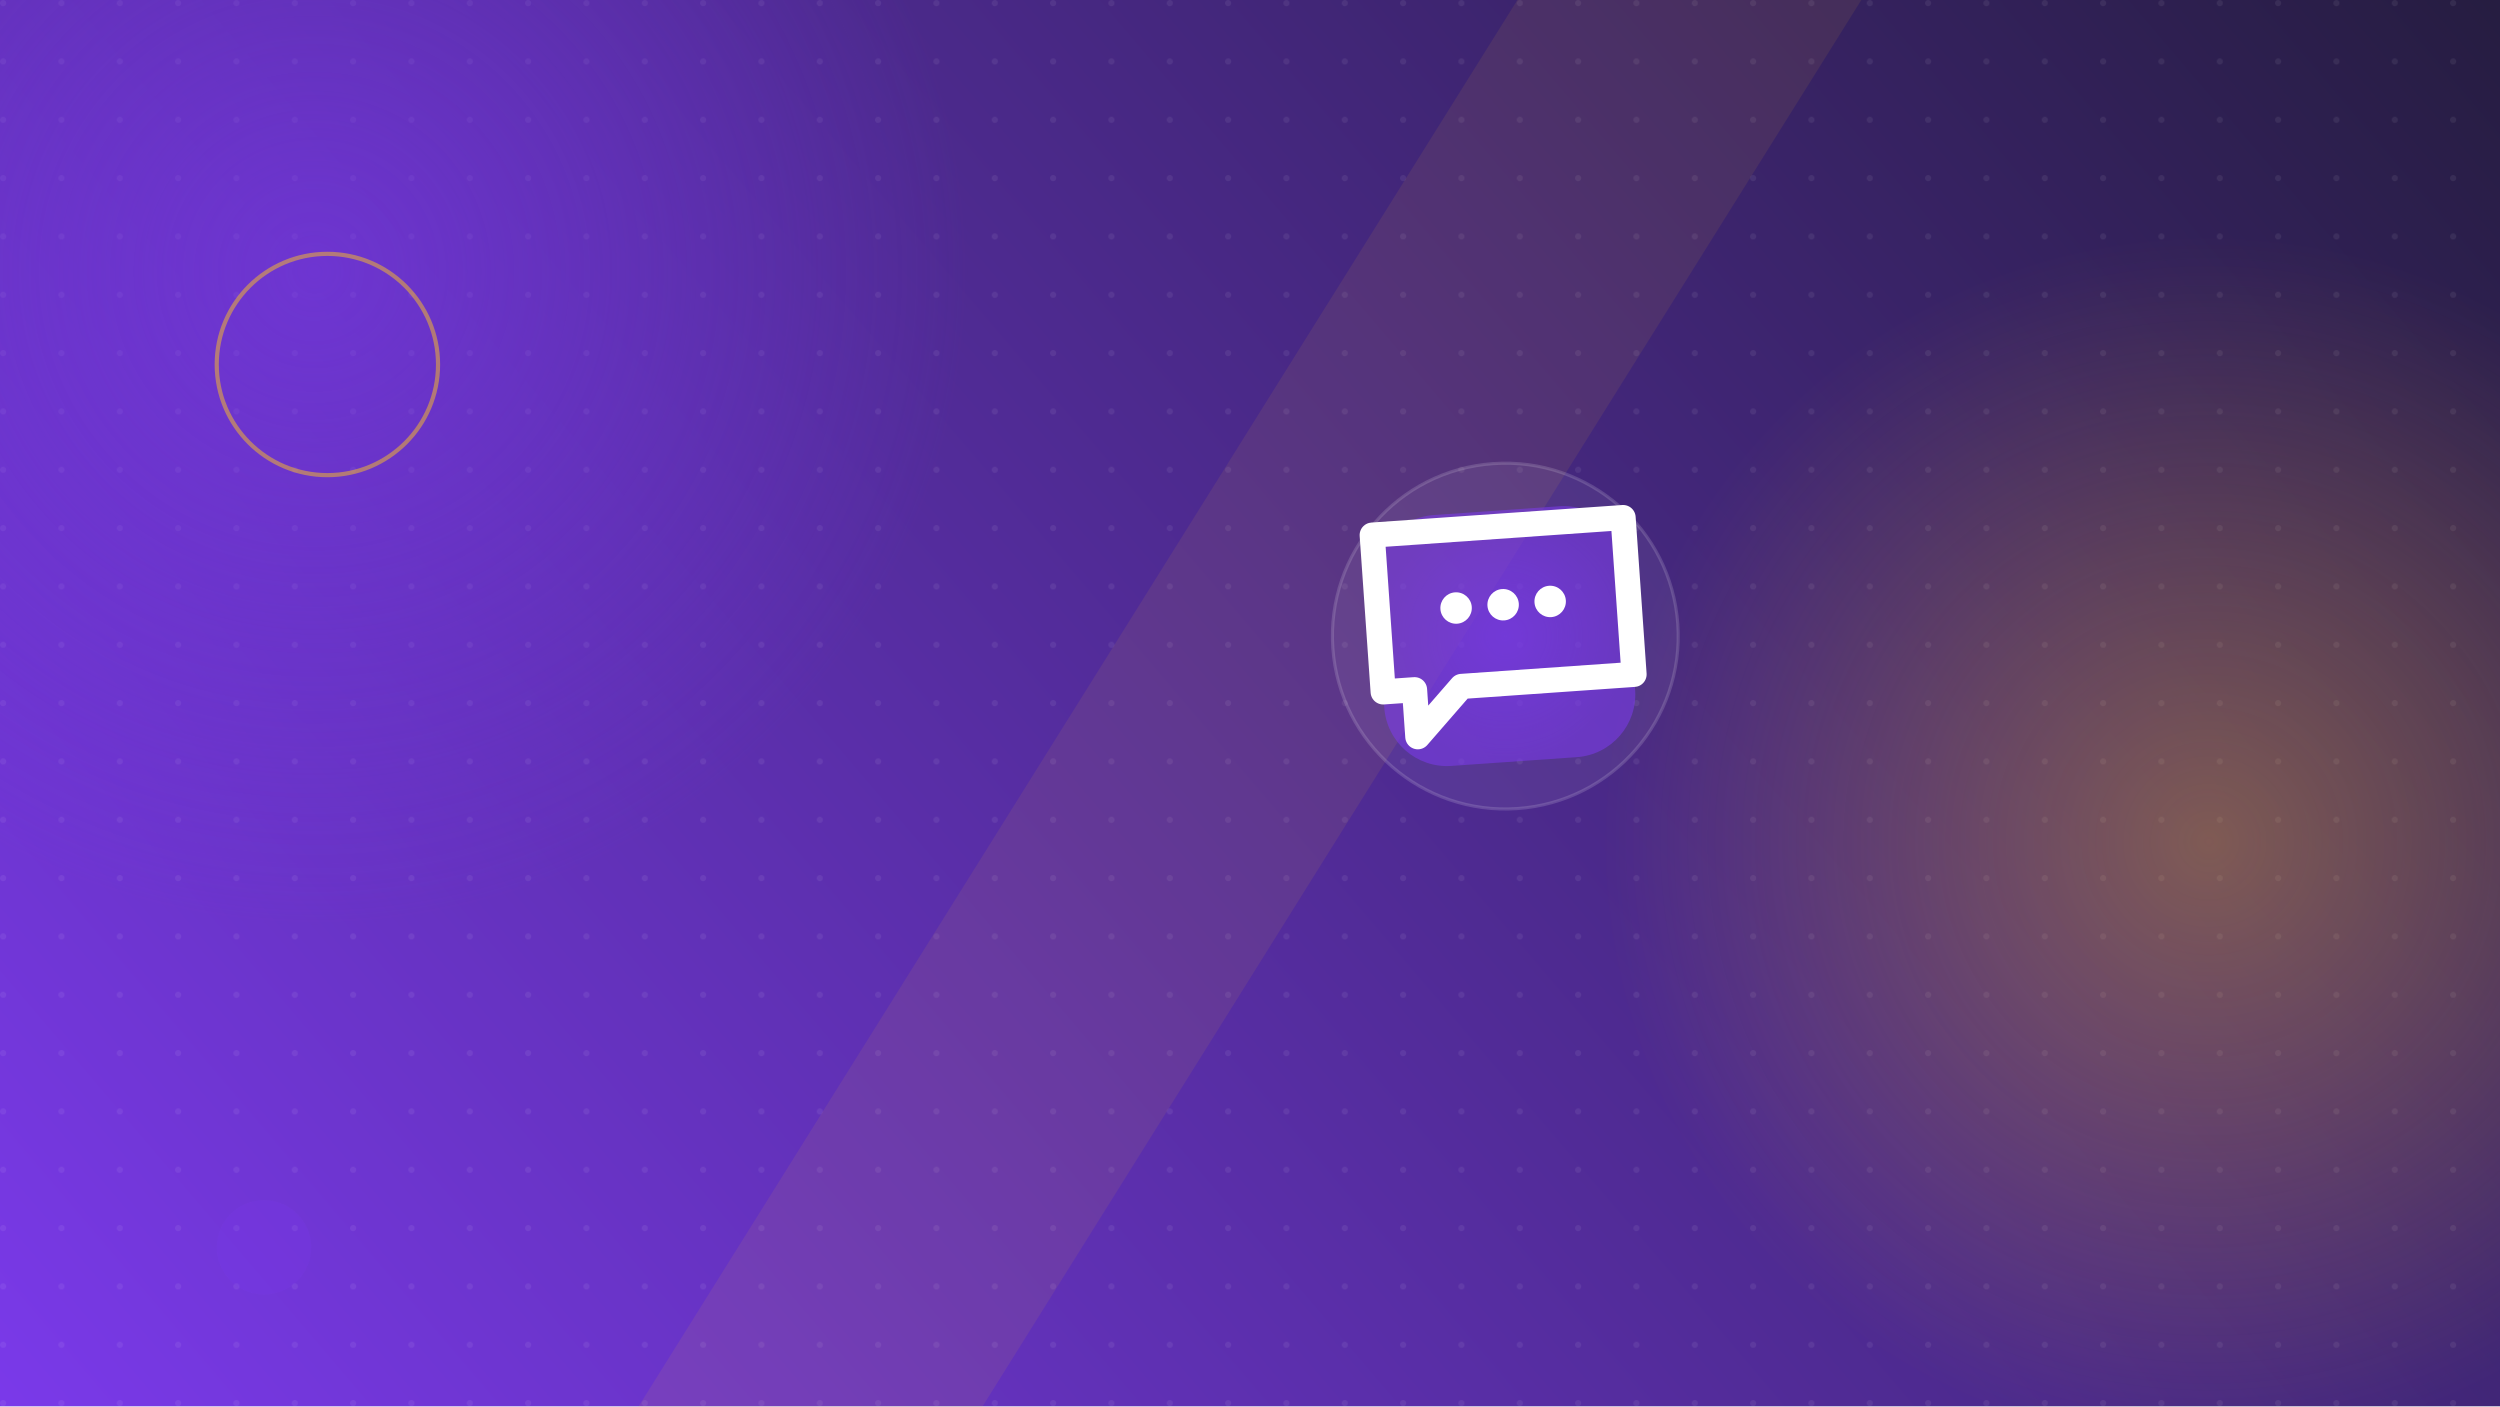
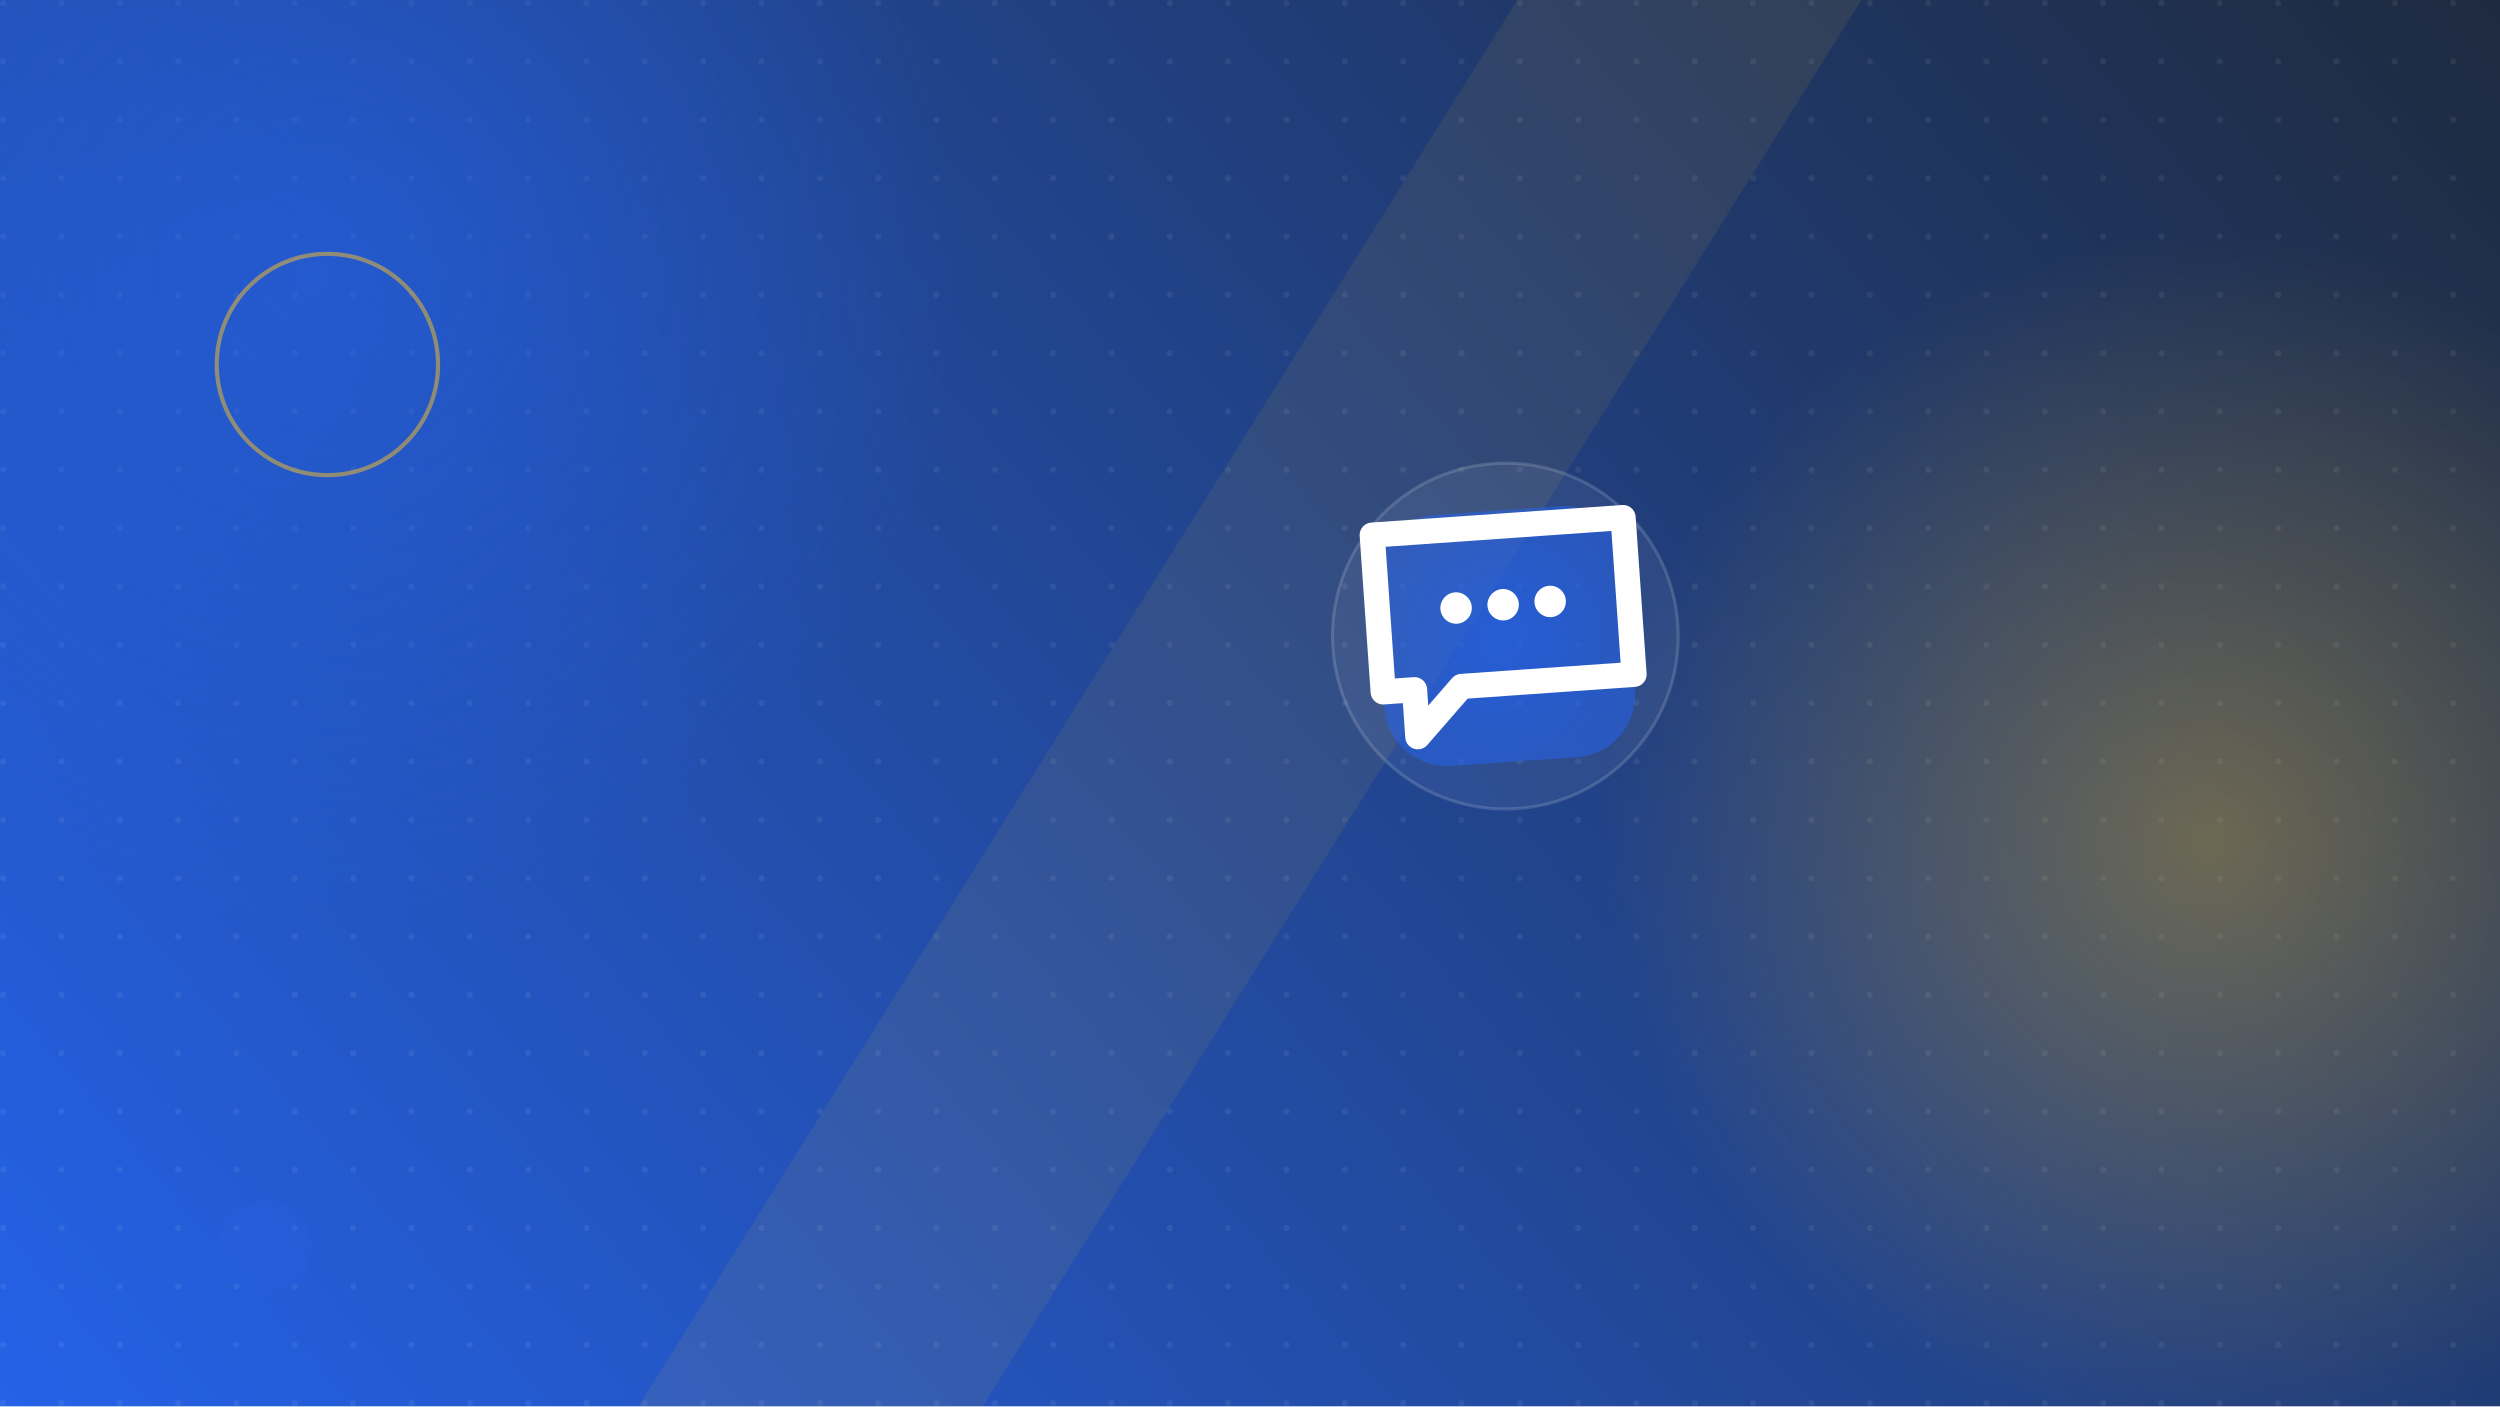
<svg xmlns="http://www.w3.org/2000/svg" viewBox="0 0 1200 675" width="1200" height="675">
  <defs>
    <linearGradient id="bg-mistekundela" x1="0%" y1="0%" x2="100%" y2="100%" gradientTransform="rotate(109 0.5 0.5)">
-       <stop offset="0%" stop-color="#241c3d" />
-       <stop offset="100%" stop-color="#7c3aed" />
+       <stop offset="0%" stop-color="#1e293b" />
+       <stop offset="100%" stop-color="#2563eb" />
    </linearGradient>
    <radialGradient id="glow1-mistekundela" cx="50%" cy="50%" r="50%">
-       <stop offset="0%" stop-color="#7c3aed" stop-opacity="0.55" />
-       <stop offset="100%" stop-color="#7c3aed" stop-opacity="0" />
+       <stop offset="0%" stop-color="#2563eb" stop-opacity="0.55" />
+       <stop offset="100%" stop-color="#2563eb" stop-opacity="0" />
    </radialGradient>
    <radialGradient id="glow2-mistekundela" cx="50%" cy="50%" r="50%">
      <stop offset="0%" stop-color="#fbbf24" stop-opacity="0.35" />
      <stop offset="100%" stop-color="#fbbf24" stop-opacity="0" />
    </radialGradient>
    <pattern id="dots-mistekundela" width="28" height="28" patternUnits="userSpaceOnUse">
      <circle cx="1.5" cy="1.5" r="1.5" fill="white" opacity="0.07" />
    </pattern>
  </defs>
  <rect width="1200" height="675" fill="url(#bg-mistekundela)" />
  <rect width="1200" height="675" fill="url(#dots-mistekundela)" />
  <circle cx="150.868" cy="130.218" r="314.89" fill="url(#glow1-mistekundela)" />
  <circle cx="1059.984" cy="403.993" r="290.352" fill="url(#glow2-mistekundela)" />
  <line x1="600" y1="-202.5" x2="600" y2="877.5" stroke="#fbbf24" stroke-width="140" opacity="0.08" transform="rotate(212 600 337.5)" />
  <circle cx="157.144" cy="174.958" r="53.113" fill="none" stroke="#fbbf24" stroke-width="2" opacity="0.5" />
-   <circle cx="126.712" cy="598.708" r="22.692" fill="#7c3aed" opacity="0.18" />
+   <circle cx="126.712" cy="598.708" r="22.692" fill="#2563eb" opacity="0.18" />
  <g transform="translate(722.554 305.3245) rotate(-4)">
    <circle r="82.992" fill="white" opacity="0.06" />
    <circle r="82.992" fill="none" stroke="white" stroke-opacity="0.15" stroke-width="1.5" />
    <rect x="-60.358" y="-60.358" width="120.715" height="120.715" rx="30.179" fill="url(#glow1-mistekundela)" opacity="0.9" />
-     <rect x="-60.358" y="-60.358" width="120.715" height="120.715" rx="30.179" fill="#7c3aed" opacity="0.55" />
+     <rect x="-60.358" y="-60.358" width="120.715" height="120.715" rx="30.179" fill="#2563eb" opacity="0.55" />
    <g transform="scale(7.544688) translate(-12 -12)">
      <path d="M4 5h16v10H9l-3 3v-3H4V5z" fill="none" stroke="white" stroke-width="1.6" stroke-linejoin="round" />
      <circle cx="9" cy="10" r="1" fill="white" />
      <circle cx="12" cy="10" r="1" fill="white" />
      <circle cx="15" cy="10" r="1" fill="white" />
    </g>
  </g>
</svg>
